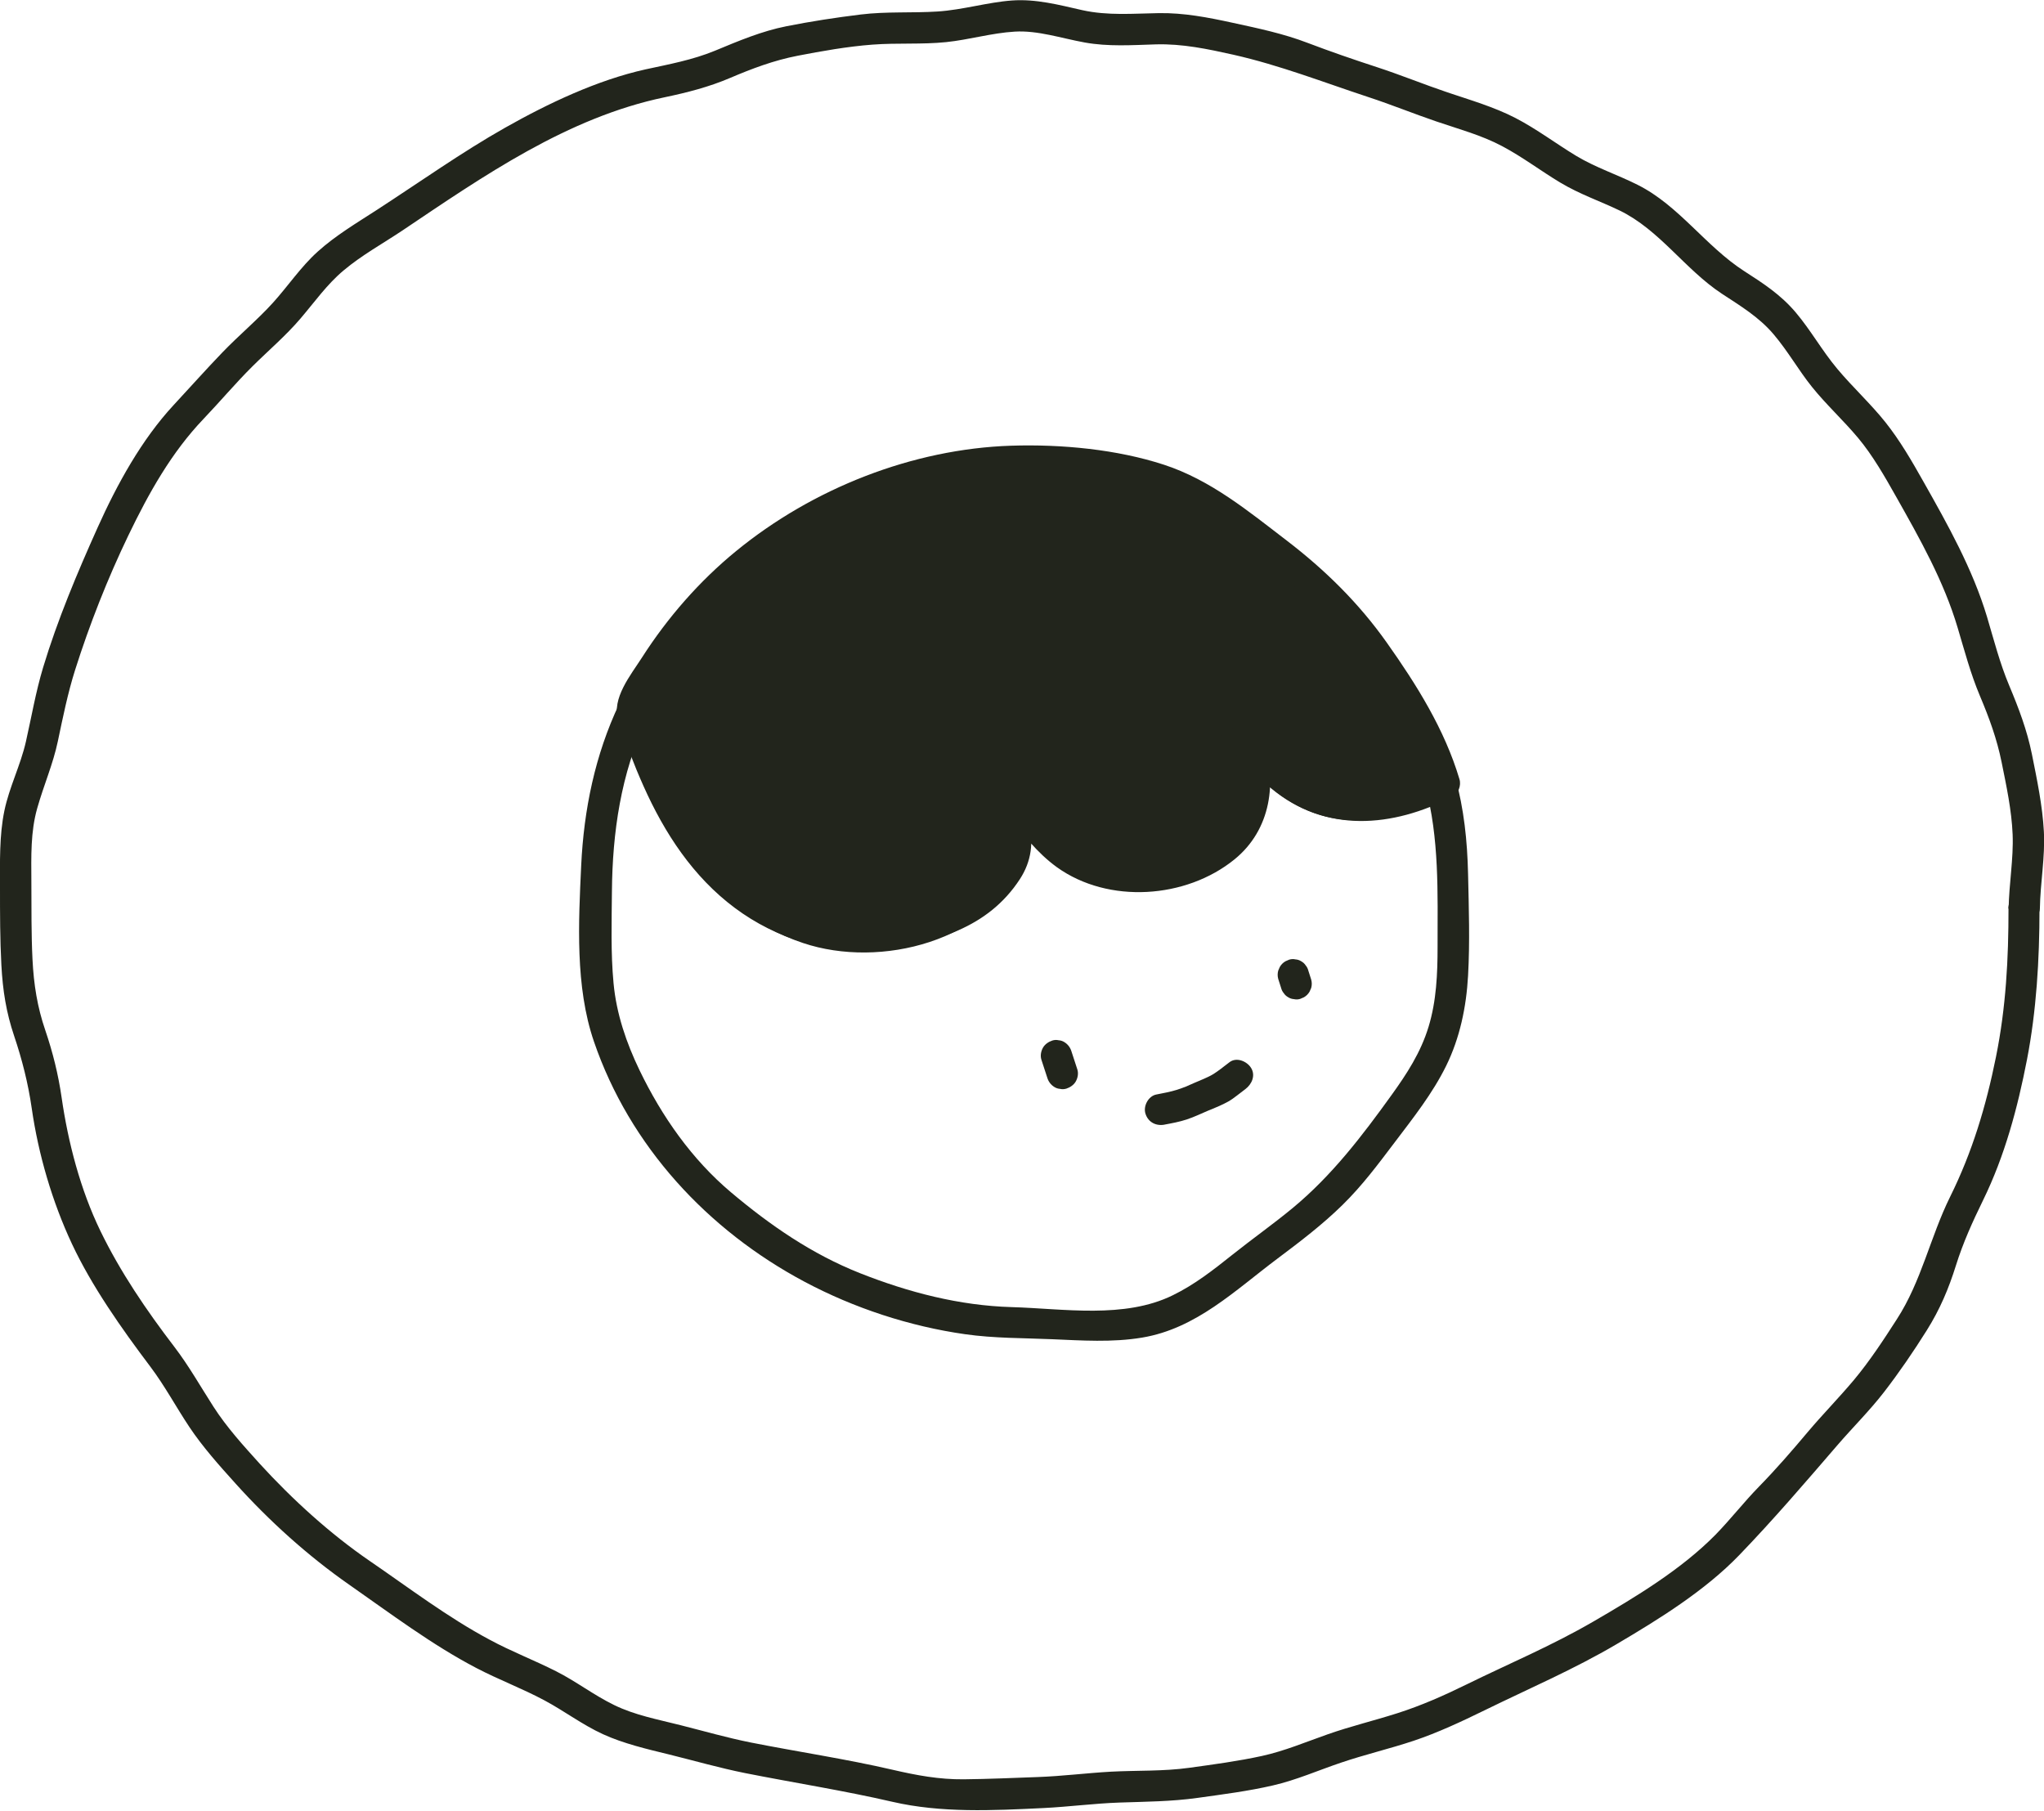
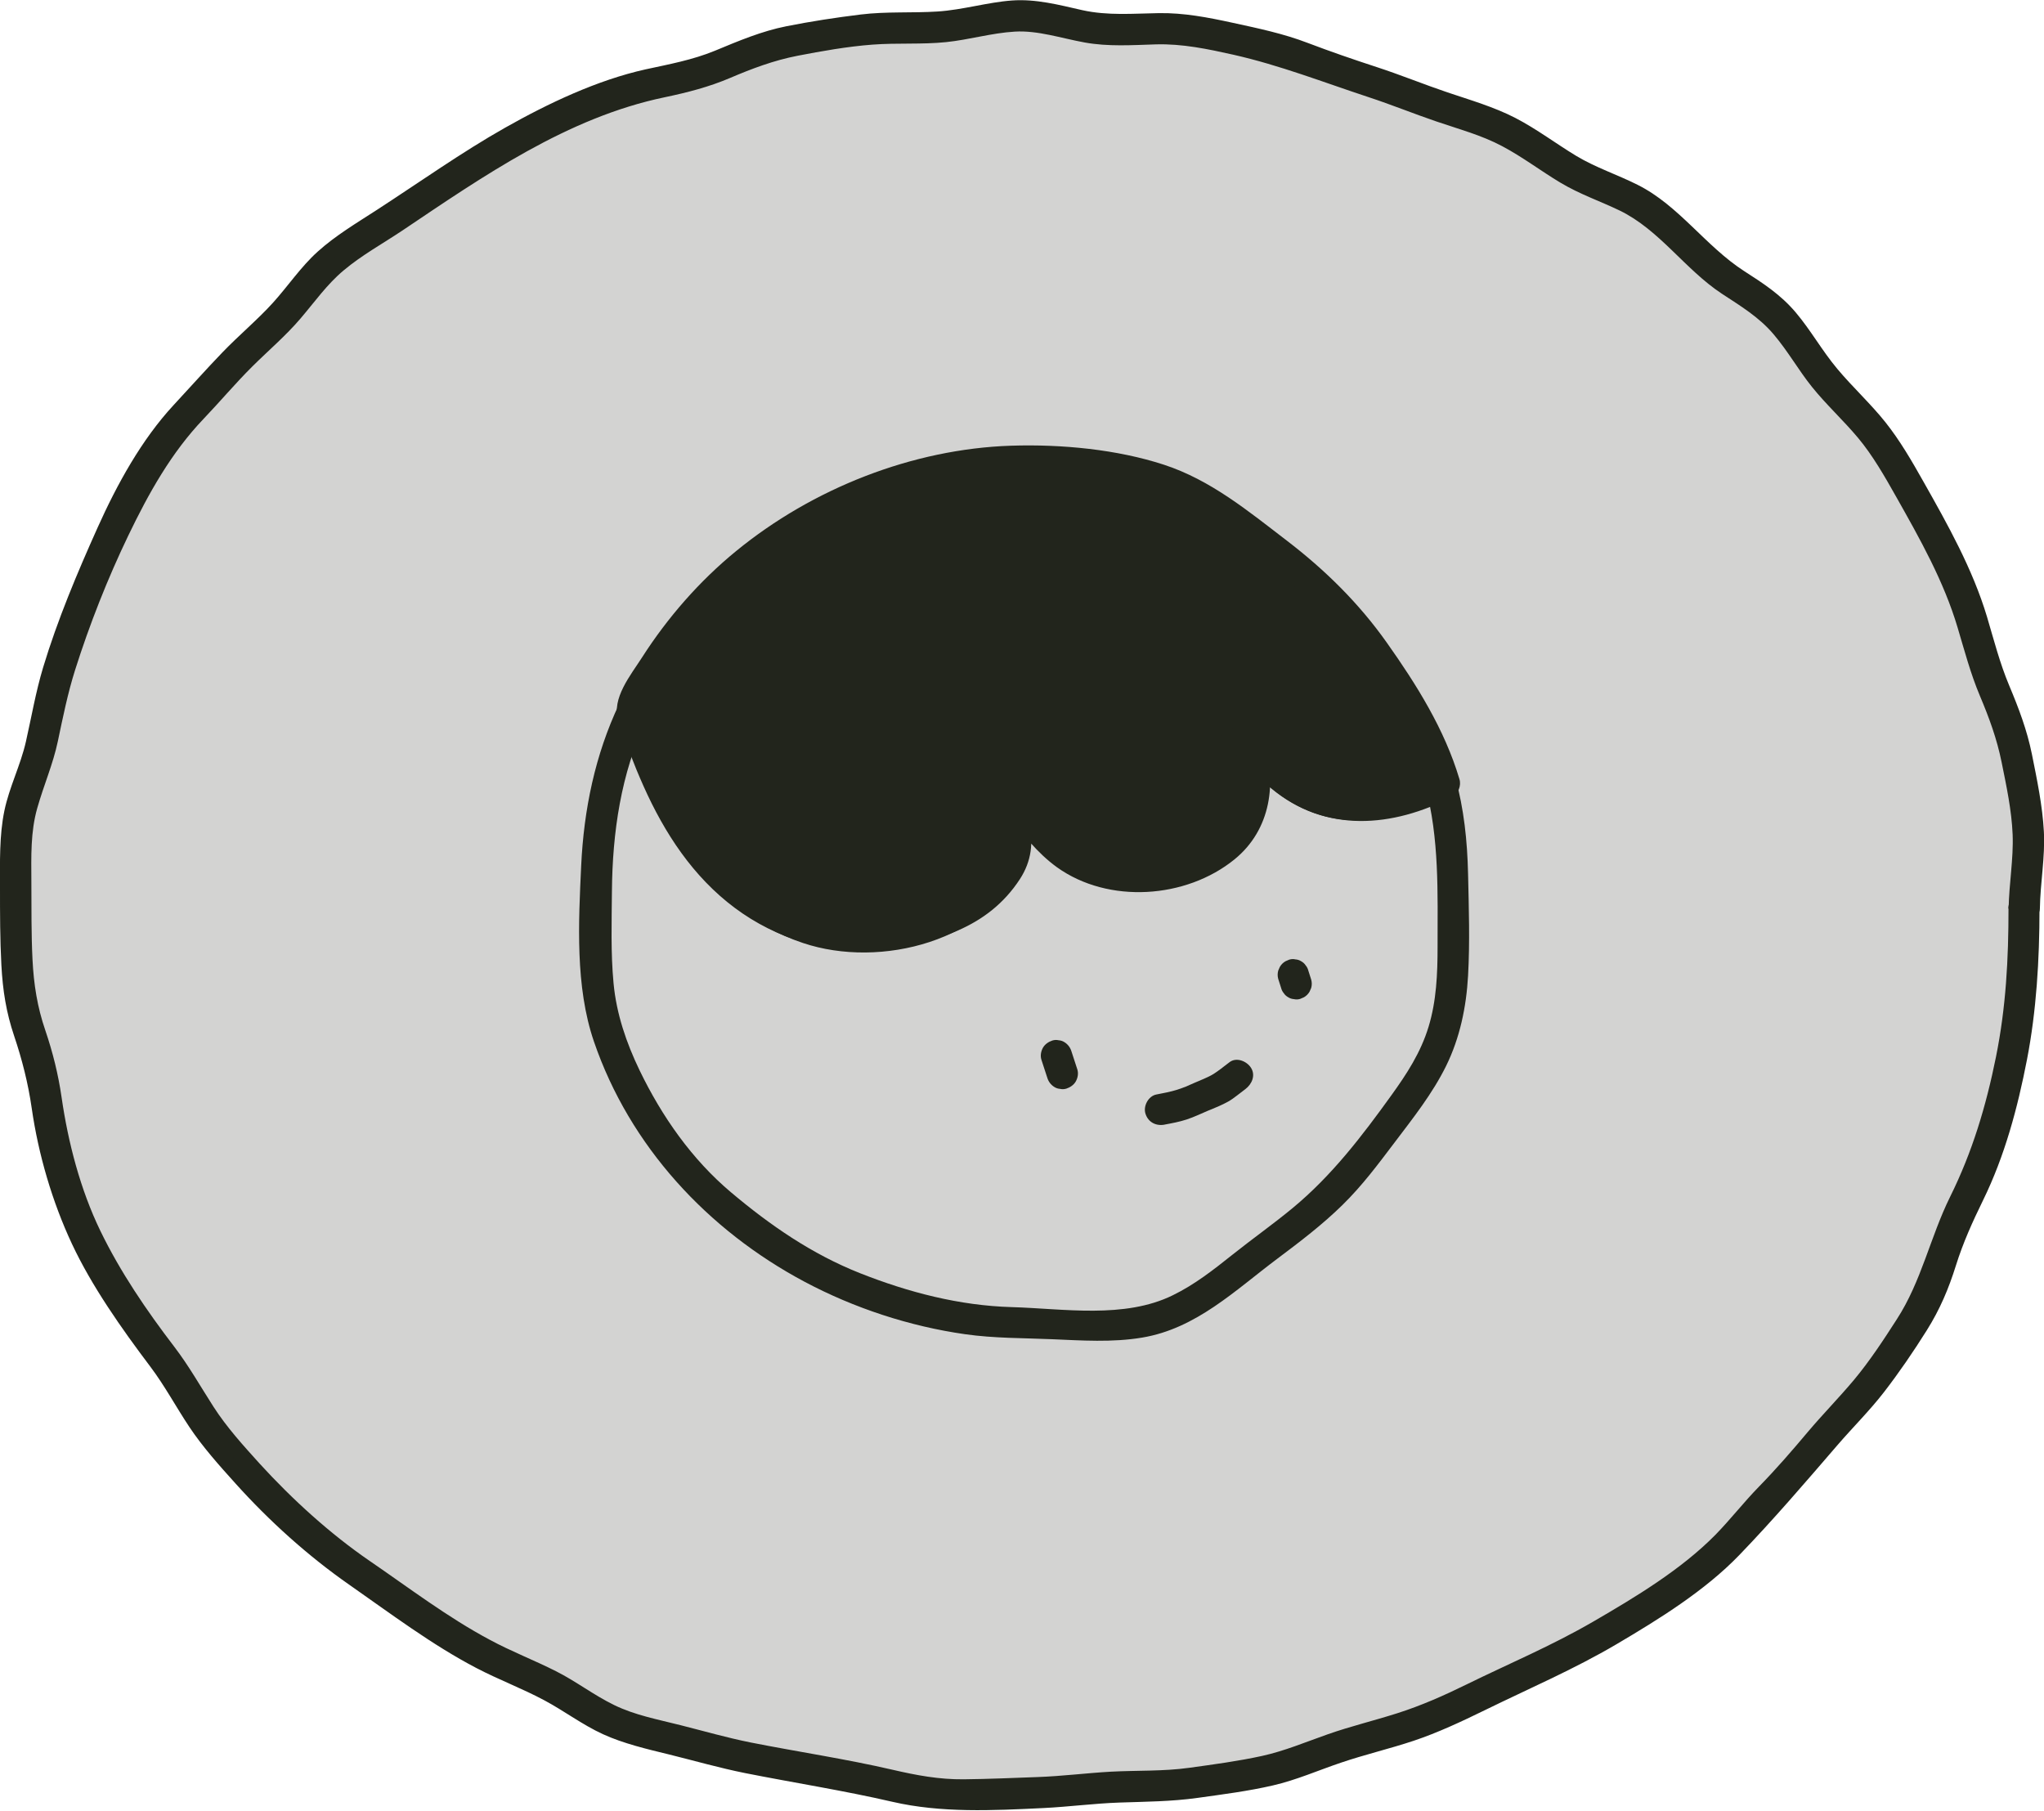
- <svg xmlns="http://www.w3.org/2000/svg" id="_레이어_2" data-name="레이어_2" viewBox="0 0 163.54 144.84">
-   <g id="_레이어_3" data-name="레이어_3">
+ <svg xmlns="http://www.w3.org/2000/svg" id="_레이어_2" data-name="레이어 2" viewBox="0 0 163.54 144.84">
+   <g id="_레이어_3" data-name="레이어 3">
    <g>
      <g>
-         <path d="M83.32,84.78c.15.48.32.96.47,1.44.09.31.29.58.57.75.14.09.3.14.46.15.17.04.33.03.5-.02.3-.1.59-.29.75-.57s.23-.64.13-.96c-.15-.48-.32-.96-.47-1.44-.09-.31-.29-.58-.57-.75-.14-.09-.3-.14-.46-.15-.17-.04-.33-.03-.5.02-.3.1-.59.29-.75.57s-.23.64-.13.96h0Z" fill="#22251c" />
-         <path d="M102.27,78.32c.07.24.16.48.23.72.04.16.11.3.22.43.09.14.21.24.35.32.14.09.3.14.46.15.17.04.33.03.5-.02l.3-.13c.19-.11.34-.26.45-.45l.13-.3c.06-.22.06-.44,0-.66-.07-.24-.16-.48-.23-.72-.04-.16-.11-.3-.22-.43-.09-.14-.21-.24-.35-.32-.14-.09-.3-.14-.46-.15-.17-.04-.33-.03-.5.02l-.3.13c-.19.11-.34.26-.45.45l-.13.3c-.06.22-.06.44,0,.66h0Z" fill="#22251c" />
-         <path d="M93.17,89.98c.59-.11,1.19-.22,1.77-.41.61-.2,1.18-.48,1.77-.73-.24.11.18-.08.23-.09.2-.09.41-.17.61-.26.24-.11.48-.22.71-.35.25-.14.48-.31.7-.48.17-.13.34-.26.51-.39q.11-.09,0,0c.06-.04.11-.09.17-.13.52-.39.84-1.1.45-1.71-.33-.52-1.15-.87-1.71-.45-.17.13-.34.26-.51.39-.04.03-.39.31-.17.13-.2.15-.4.3-.61.43-.26.16-.53.28-.8.4.2-.09-.06.03-.12.05-.2.08-.41.17-.61.26-.24.1-.49.21-.73.32-.13.06-.14.06-.01,0-.07.03-.14.06-.21.08-.14.05-.28.1-.43.15-.54.17-1.1.27-1.66.38-.64.12-1.07.93-.87,1.54.22.69.85,1,1.54.87h0Z" fill="#22251c" />
-         <path d="M65.43,40.91s-15.79,10.36-14.82,15.8,9.08,20.08,18.49,17.92,12.73-6.82,12.73-6.82l.61-1.86s4.01,5.27,9.67,3.84,7.91-5.17,7.91-5.17l1.88-3.59s5.01,4.75,9.45,3.32,4.23-2.42,4.23-2.42c0,0-10.53-24.26-29.65-24.82s-20.85,4.79-20.85,4.79" fill="#22251c" />
+         <path d="M83.32,84.78c.15.48.32.96.47,1.44.09.31.29.58.57.75.14.09.3.14.46.15.17.04.33.03.5-.02.3-.1.59-.29.75-.57s.23-.64.13-.96c-.15-.48-.32-.96-.47-1.44-.09-.31-.29-.58-.57-.75-.14-.09-.3-.14-.46-.15-.17-.04-.33-.03-.5.02-.3.1-.59.29-.75.57s-.23.64-.13.96h0Z" fill="#22251c" stroke-width="0" />
+         <path d="M102.27,78.32c.07.24.16.48.23.72.04.16.11.3.22.43.09.14.21.24.35.32.14.09.3.14.46.15.17.04.33.03.5-.02l.3-.13c.19-.11.34-.26.45-.45l.13-.3c.06-.22.06-.44,0-.66-.07-.24-.16-.48-.23-.72-.04-.16-.11-.3-.22-.43-.09-.14-.21-.24-.35-.32-.14-.09-.3-.14-.46-.15-.17-.04-.33-.03-.5.02l-.3.13c-.19.11-.34.26-.45.45l-.13.3c-.06.22-.06.44,0,.66h0Z" fill="#22251c" stroke-width="0" />
+         <path d="M93.17,89.98c.59-.11,1.19-.22,1.77-.41.61-.2,1.18-.48,1.77-.73-.24.11.18-.08.23-.09.2-.09.41-.17.61-.26.24-.11.48-.22.71-.35.25-.14.48-.31.7-.48.17-.13.34-.26.51-.39q.11-.09,0,0c.06-.04.11-.09.17-.13.52-.39.84-1.1.45-1.71-.33-.52-1.15-.87-1.71-.45-.17.13-.34.26-.51.39-.04.03-.39.31-.17.13-.2.15-.4.3-.61.43-.26.16-.53.28-.8.4.2-.09-.06.03-.12.05-.2.08-.41.17-.61.26-.24.1-.49.21-.73.32-.13.06-.14.06-.01,0-.07.03-.14.06-.21.08-.14.05-.28.1-.43.15-.54.17-1.1.27-1.66.38-.64.12-1.07.93-.87,1.54.22.69.85,1,1.54.87h0Z" fill="#22251c" stroke-width="0" />
+         <path d="M65.43,40.91s-15.79,10.36-14.82,15.8,9.08,20.08,18.49,17.92,12.73-6.82,12.73-6.82l.61-1.86s4.01,5.27,9.67,3.84,7.91-5.17,7.91-5.17l1.88-3.59s5.01,4.75,9.45,3.32,4.23-2.42,4.23-2.42c0,0-10.53-24.26-29.65-24.82s-20.85,4.79-20.85,4.79" fill="#22251c" stroke-width="0" />
        <g>
-           <path d="M100.91,58.78c-.12-.32-.19-.66-.24-1l.04.33c-.03-.25-.05-.5-.08-.75-.03-.28-.05-.58-.14-.86-.14-.43-.38-.81-.78-1.05-.15-.09-.3-.16-.47-.19-.32-.06-.55-.05-.87,0-.11.02-.22.05-.33.09-.19.07-.39.14-.56.25-.37.23-.66.56-.77.98-.19.74.21,1.37.71,1.87.4.4.83.77,1.17,1.21l-.2-.25c.08.1.15.2.21.3.18.27.43.49.75.57.3.08.7.05.96-.13s.5-.43.57-.75.06-.68-.13-.96c-.3-.47-.67-.89-1.07-1.28-.26-.25-.54-.48-.76-.76l.2.25c-.05-.06-.09-.12-.12-.19l.13.3s-.02-.07-.03-.1l.04.33s0-.05,0-.08l-.04.33s0-.04.01-.05l-.13.3s.03-.05.04-.08l-.2.25s.05-.05.07-.07l-.25.2c.07-.05.14-.09.22-.13l-.3.13c.15-.06.3-.11.47-.14l-.33.04c.06,0,.12,0,.18,0l-.33-.04s.07.01.11.03l-.3-.13s.06.03.09.05l-.25-.2s.05.05.07.07l-.2-.25s.05.08.07.13l-.13-.3c.05.13.08.27.1.41l-.04-.33c.1.76.11,1.54.38,2.27.11.31.28.57.57.75.27.16.66.22.96.13s.59-.29.75-.57.24-.65.13-.96Z" fill="#22251c" />
-           <path d="M70.33,75.96c4.43-.5,8.71-1.69,11.27-5.62.93-1.43,1.13-2.98.69-4.62-.27-1-.67-1.96-1-2.94-.14-.41-.28-.82-.4-1.24-.03-.11-.04-.26-.1-.36-.27-.48.95-.56-.36.87l-1.22.32c-.45-.07-.71-.65-.4-.13.14.23.28.45.42.68.45.73.91,1.45,1.4,2.15,1.11,1.6,2.35,3.17,3.94,4.32,4.12,2.95,10.32,2.52,14.2-.63,2.92-2.37,3.45-6.2,2.27-9.62-.28-.81-.94-1.84-1.73-2.26l-.08-.08c-.39-.39-.52.03-.39,1.25-1.39-.18-.42-1-.54-.34-.08.46.17,1.22.34,1.65.57,1.42,1.95,2.79,3.11,3.75,4.32,3.56,9.68,3.1,14.45.64.48-.25.73-.9.57-1.41-1.18-3.97-3.43-7.56-5.81-10.92-2.24-3.17-4.95-5.83-8.02-8.18s-6.08-4.84-9.82-6.06-8.15-1.65-12.22-1.52c-7.91.26-15.89,3.43-21.99,8.42-2.94,2.4-5.49,5.32-7.54,8.52-.91,1.42-2.46,3.29-1.9,5.02s1.25,3.56,2.02,5.28c1.68,3.76,3.96,7.25,7.3,9.74s7.42,3.72,11.53,3.34c1.59-.15,1.6-2.65,0-2.5-4.66.43-9.09-1.44-12.28-4.83s-4.95-7.92-6.34-12.26l-.13.96c4.66-9.49,13.36-16.05,23.61-18.42,5.37-1.24,11.35-1.1,16.64.47,2.48.73,4.64,2.07,6.71,3.6s4.13,3.06,6,4.82c2.13,2,3.88,4.25,5.49,6.68,1.77,2.67,3.42,5.44,4.33,8.52l.57-1.41c-2.85,1.47-6.18,2.35-9.27,1.05-1.75-.74-3.89-2.39-4.68-4.18-.46-1.05-.07-2.45-1.48-2.88-1.03-.32-2.63.34-2.75,1.5-.14,1.33,1.39,1.72,1.87,2.73.41.84.53,1.98.52,2.9-.04,6.56-9.88,7.71-13.88,4.05-1.7-1.55-2.89-3.54-4.11-5.47-.32-.51-.65-1.16-1.29-1.32-1.21-.3-1.73.86-1.51,1.84.52,2.35,2.58,4.97,1.07,7.28-2.03,3.1-5.62,3.99-9.11,4.38-1.58.18-1.6,2.68,0,2.5Z" fill="#22251c" />
-           <path d="M98.56,59.23c.59,1.61.86,3.39.02,4.97-1.32,2.45-4.77,3.78-7.4,3.92-5.06.28-7.43-3.93-10.1-7.42-1.14-1.49-2.97-.71-2.53,1.19.41,1.72,1.97,4.07,1.26,5.87-.8,2.02-2.97,3.78-4.89,4.68-2.84,1.34-6.26,1.66-9.28.82-7.62-2.12-11.58-9.66-13.82-16.64-.3-.94-1.8-1.33-2.28-.3-1.93,4.08-2.83,8.45-3.04,12.95s-.49,9.66,1.02,14.06c2.86,8.36,9.09,15.09,16.85,19.22,3.96,2.11,8.41,3.57,12.85,4.2,2.32.33,4.63.3,6.97.4s4.81.27,7.19-.13c4.33-.72,7.45-3.79,10.83-6.32,1.8-1.35,3.59-2.71,5.2-4.29s2.85-3.26,4.17-5c1.49-1.97,3.04-3.92,4.13-6.14s1.61-4.69,1.75-7.21c.15-2.69.06-5.43,0-8.12s-.33-5.21-1.02-7.73c-.22-.81-1.13-1.11-1.84-.75-2.82,1.46-6.16,2.38-9.2,1.02-1.93-.86-3.41-2.45-4.53-4.2-.87-1.35-3.03-.1-2.16,1.26,1.47,2.28,3.41,4.27,5.95,5.32,3.75,1.56,7.74.55,11.21-1.24l-1.84-.75c1.14,4.18.99,8.59.99,12.89,0,2.15-.09,4.32-.72,6.39s-1.75,3.78-2.96,5.46c-2.36,3.28-4.78,6.45-7.91,9.04-1.56,1.29-3.22,2.46-4.8,3.72s-3.05,2.41-4.79,3.26c-3.88,1.91-8.74,1.07-12.91.95s-8.24-1.18-12.11-2.71-7.22-3.85-10.34-6.48-5.52-6.05-7.31-9.76c-1.06-2.2-1.85-4.51-2.08-6.96s-.15-4.91-.13-7.35c.04-4.72.72-9.43,2.75-13.73l-2.28-.3c2.46,7.64,6.74,15.45,14.82,18.16,6.2,2.08,14.88-.13,17.78-6.5.61-1.33.51-2.69.12-4.07-.24-.84-.54-1.67-.82-2.5-.11-.35-.22-.71-.33-1.06-.14-.43.04-.23-.08.11l-.57.75h.02c-.32.03-.64.07-.96.11-.44-.31-.57-.38-.39-.2.08.09.08.09,0,0,.05.16.26.37.36.5.34.48.67.97,1.02,1.44.83,1.15,1.7,2.29,2.7,3.3,2.28,2.31,5.41,3.61,8.68,3.27s7.19-1.99,8.92-5c1.24-2.16,1.12-4.73.29-7-.55-1.5-2.96-.85-2.41.66Z" fill="#22251c" />
+           <path d="M100.91,58.78c-.12-.32-.19-.66-.24-1l.04.33c-.03-.25-.05-.5-.08-.75-.03-.28-.05-.58-.14-.86-.14-.43-.38-.81-.78-1.05-.15-.09-.3-.16-.47-.19-.32-.06-.55-.05-.87,0-.11.02-.22.05-.33.09-.19.07-.39.14-.56.25-.37.23-.66.56-.77.98-.19.74.21,1.37.71,1.87.4.4.83.77,1.17,1.21l-.2-.25c.08.1.15.2.21.3.18.27.43.49.75.57.3.08.7.05.96-.13s.5-.43.57-.75.06-.68-.13-.96c-.3-.47-.67-.89-1.07-1.28-.26-.25-.54-.48-.76-.76l.2.25c-.05-.06-.09-.12-.12-.19l.13.3s-.02-.07-.03-.1l.04.33s0-.05,0-.08l-.04.33s0-.04.01-.05l-.13.3s.03-.05.04-.08l-.2.25s.05-.05.07-.07l-.25.2c.07-.05.14-.09.22-.13l-.3.13c.15-.06.3-.11.47-.14l-.33.04c.06,0,.12,0,.18,0l-.33-.04s.07.01.11.03l-.3-.13s.06.03.09.05l-.25-.2s.05.05.07.07l-.2-.25s.05.08.07.13l-.13-.3c.05.13.08.27.1.41l-.04-.33c.1.76.11,1.54.38,2.27.11.31.28.57.57.75.27.16.66.22.96.13s.59-.29.75-.57.24-.65.13-.96Z" fill="#22251c" stroke-width="0" />
+           <path d="M70.33,75.96c4.43-.5,8.71-1.69,11.27-5.62.93-1.43,1.13-2.98.69-4.62-.27-1-.67-1.96-1-2.94-.14-.41-.28-.82-.4-1.24-.03-.11-.04-.26-.1-.36-.27-.48.95-.56-.36.87l-1.22.32c-.45-.07-.71-.65-.4-.13.14.23.28.45.42.68.45.73.91,1.45,1.4,2.15,1.11,1.6,2.35,3.17,3.94,4.32,4.12,2.95,10.32,2.52,14.2-.63,2.92-2.37,3.45-6.2,2.27-9.62-.28-.81-.94-1.84-1.73-2.26l-.08-.08c-.39-.39-.52.03-.39,1.25-1.39-.18-.42-1-.54-.34-.08.46.17,1.22.34,1.65.57,1.42,1.95,2.79,3.11,3.75,4.32,3.56,9.68,3.1,14.45.64.48-.25.73-.9.57-1.41-1.18-3.97-3.43-7.56-5.81-10.92-2.24-3.17-4.95-5.83-8.02-8.18s-6.08-4.84-9.82-6.06-8.15-1.65-12.22-1.52c-7.91.26-15.89,3.43-21.99,8.42-2.94,2.4-5.49,5.32-7.54,8.52-.91,1.42-2.46,3.29-1.9,5.02s1.25,3.56,2.02,5.28c1.68,3.76,3.96,7.25,7.3,9.74s7.42,3.72,11.53,3.34c1.59-.15,1.6-2.65,0-2.5-4.66.43-9.09-1.44-12.28-4.83s-4.95-7.92-6.34-12.26l-.13.96c4.66-9.49,13.36-16.05,23.61-18.42,5.37-1.24,11.35-1.1,16.64.47,2.48.73,4.64,2.07,6.71,3.6s4.13,3.06,6,4.82c2.13,2,3.88,4.25,5.49,6.68,1.77,2.67,3.42,5.44,4.33,8.52l.57-1.41c-2.85,1.47-6.18,2.35-9.27,1.05-1.75-.74-3.89-2.39-4.68-4.18-.46-1.05-.07-2.45-1.48-2.88-1.03-.32-2.63.34-2.75,1.5-.14,1.33,1.39,1.72,1.87,2.73.41.84.53,1.98.52,2.9-.04,6.56-9.88,7.71-13.88,4.05-1.7-1.55-2.89-3.54-4.11-5.47-.32-.51-.65-1.16-1.29-1.32-1.21-.3-1.73.86-1.51,1.84.52,2.35,2.58,4.97,1.07,7.28-2.03,3.1-5.62,3.99-9.11,4.38-1.58.18-1.6,2.68,0,2.5Z" fill="#22251c" stroke-width="0" />
+           <path d="M98.56,59.23c.59,1.61.86,3.39.02,4.97-1.32,2.45-4.77,3.78-7.4,3.92-5.06.28-7.43-3.93-10.1-7.42-1.14-1.49-2.97-.71-2.53,1.19.41,1.72,1.97,4.07,1.26,5.87-.8,2.02-2.97,3.78-4.89,4.68-2.84,1.34-6.26,1.66-9.28.82-7.62-2.12-11.58-9.66-13.82-16.64-.3-.94-1.8-1.33-2.28-.3-1.93,4.08-2.83,8.45-3.04,12.95s-.49,9.66,1.02,14.06c2.86,8.36,9.09,15.09,16.85,19.22,3.96,2.11,8.41,3.57,12.85,4.2,2.32.33,4.63.3,6.97.4s4.81.27,7.19-.13c4.33-.72,7.45-3.79,10.83-6.32,1.8-1.35,3.59-2.71,5.2-4.29s2.85-3.26,4.17-5c1.49-1.97,3.04-3.92,4.13-6.14s1.61-4.69,1.75-7.21c.15-2.69.06-5.43,0-8.12s-.33-5.21-1.02-7.73c-.22-.81-1.13-1.11-1.84-.75-2.82,1.46-6.16,2.38-9.2,1.02-1.93-.86-3.41-2.45-4.53-4.2-.87-1.35-3.03-.1-2.16,1.26,1.47,2.28,3.41,4.27,5.95,5.32,3.75,1.56,7.74.55,11.21-1.24l-1.84-.75c1.14,4.18.99,8.59.99,12.89,0,2.15-.09,4.32-.72,6.39s-1.75,3.78-2.96,5.46c-2.36,3.28-4.78,6.45-7.91,9.04-1.56,1.29-3.22,2.46-4.8,3.72s-3.05,2.41-4.79,3.26c-3.88,1.91-8.74,1.07-12.91.95s-8.24-1.18-12.11-2.71-7.22-3.85-10.34-6.48-5.52-6.05-7.31-9.76c-1.06-2.2-1.85-4.51-2.08-6.96s-.15-4.91-.13-7.35c.04-4.72.72-9.43,2.75-13.73l-2.28-.3c2.46,7.64,6.74,15.45,14.82,18.16,6.2,2.08,14.88-.13,17.78-6.5.61-1.33.51-2.69.12-4.07-.24-.84-.54-1.67-.82-2.5-.11-.35-.22-.71-.33-1.06-.14-.43.04-.23-.08.11l-.57.75h.02c-.32.03-.64.07-.96.11-.44-.31-.57-.38-.39-.2.08.09.08.09,0,0,.05.16.26.37.36.5.34.48.67.97,1.02,1.44.83,1.15,1.7,2.29,2.7,3.3,2.28,2.31,5.41,3.61,8.68,3.27s7.19-1.99,8.92-5c1.24-2.16,1.12-4.73.29-7-.55-1.5-2.96-.85-2.41.66Z" fill="#22251c" stroke-width="0" />
        </g>
      </g>
-       <path d="M160.7,72.69c0,4.03-.2,7.89-1,11.86s-1.9,7.63-3.67,11.2c-1.6,3.24-2.29,6.76-4.27,9.81-1.06,1.65-2.17,3.34-3.42,4.84-1.19,1.42-2.49,2.74-3.69,4.16-1.26,1.5-2.54,2.98-3.92,4.39-1.21,1.24-2.27,2.61-3.48,3.85-2.75,2.79-6.41,4.99-9.77,6.94s-6.74,3.36-10.14,5.03c-1.81.89-3.64,1.7-5.56,2.31s-3.73,1.04-5.55,1.68-3.44,1.33-5.25,1.73c-1.92.42-3.88.68-5.83.95-2.08.29-4.17.2-6.26.31-1.96.11-3.9.36-5.86.43s-3.95.16-5.92.18-3.78-.32-5.68-.76c-3.75-.87-7.61-1.44-11.39-2.19-1.89-.38-3.73-.91-5.59-1.38s-3.65-.8-5.31-1.61-3.05-1.9-4.66-2.71c-1.74-.88-3.57-1.58-5.29-2.51-3.36-1.79-6.47-4.16-9.61-6.31s-6.18-4.91-8.8-7.78c-1.31-1.45-2.64-2.91-3.7-4.56s-1.97-3.27-3.13-4.79c-2.22-2.9-4.32-5.98-5.92-9.28s-2.58-7.07-3.1-10.67c-.27-1.86-.7-3.59-1.3-5.36-.65-1.89-.93-3.69-1.03-5.69s-.08-4.13-.09-6.2-.07-4,.47-5.9,1.26-3.51,1.65-5.36.79-3.84,1.38-5.7c1.15-3.63,2.6-7.31,4.25-10.74s3.46-6.66,6.03-9.35c1.32-1.38,2.55-2.85,3.91-4.2,1.28-1.27,2.66-2.44,3.83-3.81s2.13-2.75,3.47-3.87c1.44-1.21,3.11-2.13,4.67-3.17,6.49-4.36,13.22-9.06,21.02-10.68,1.81-.38,3.53-.82,5.24-1.55s3.48-1.4,5.39-1.77,3.99-.74,5.99-.89,3.93,0,5.89-.2c1.84-.19,3.64-.73,5.49-.84s3.72.53,5.6.87,3.77.21,5.69.15c2.12-.06,4.15.37,6.21.83,3.71.84,7.19,2.2,10.8,3.39,1.83.6,3.62,1.33,5.44,1.95s3.59,1.09,5.25,1.97,3.09,1.98,4.66,2.92,3.16,1.47,4.74,2.23c3.2,1.55,5.22,4.7,8.17,6.65,1.49.98,2.98,1.87,4.15,3.25s1.98,2.85,3.07,4.21c1.15,1.43,2.51,2.67,3.69,4.08s2.14,3.1,3.06,4.73c1.89,3.35,3.81,6.75,4.91,10.46.55,1.84,1.03,3.67,1.78,5.45s1.36,3.44,1.74,5.32.8,3.83.88,5.77-.29,3.96-.32,5.94c-.02,1.61,2.48,1.61,2.5,0,.03-2.06.43-4.11.32-6.17s-.55-4.16-.96-6.2c-.39-1.92-1.05-3.66-1.81-5.47s-1.23-3.66-1.78-5.51c-1.15-3.83-3.14-7.37-5.1-10.84-.92-1.63-1.86-3.26-3.03-4.73s-2.62-2.8-3.85-4.27-2.12-3.09-3.33-4.52-2.63-2.34-4.12-3.3c-3.1-2-5.21-5.24-8.52-6.9-1.63-.82-3.36-1.38-4.92-2.32s-3.16-2.15-4.86-3.03-3.6-1.43-5.44-2.05-3.75-1.4-5.65-2.02-3.7-1.24-5.54-1.94c-1.93-.74-3.94-1.16-5.96-1.6s-3.93-.81-5.94-.78-4.08.22-6.14-.24c-1.86-.42-3.69-.91-5.62-.77s-3.94.75-5.94.88-4.11-.01-6.15.24-3.98.55-5.95.94-3.82,1.17-5.72,1.96c-1.8.74-3.66,1.08-5.55,1.49-3.87.86-7.79,2.72-11.24,4.67s-6.83,4.35-10.25,6.57c-1.62,1.05-3.31,2.05-4.75,3.35-1.34,1.21-2.35,2.73-3.56,4.07s-2.73,2.61-4.04,3.97-2.61,2.82-3.91,4.22c-2.58,2.78-4.54,6.36-6.09,9.81-1.63,3.63-3.21,7.38-4.36,11.19-.59,1.96-.93,3.96-1.38,5.95-.43,1.89-1.33,3.63-1.72,5.52C-.06,66.85,0,68.97,0,71.02s0,4.13.11,6.19.39,3.8,1.02,5.67,1.12,3.78,1.41,5.8c.53,3.68,1.64,7.48,3.22,10.85s3.94,6.73,6.28,9.83c1.15,1.53,2.05,3.22,3.11,4.81s2.39,3.08,3.69,4.52c2.7,3,5.79,5.79,9.1,8.1s6.62,4.81,10.18,6.67c1.78.93,3.68,1.64,5.45,2.59,1.59.85,3.03,1.95,4.67,2.7s3.51,1.19,5.32,1.63c2.02.5,4,1.07,6.04,1.48,3.93.78,7.91,1.4,11.8,2.3s8.02.7,12.09.5c2.04-.1,4.06-.37,6.1-.44s4.14-.08,6.21-.37,4.06-.54,6.05-1c1.87-.43,3.63-1.21,5.44-1.82,1.91-.65,3.89-1.11,5.81-1.75s3.84-1.54,5.7-2.45c3.55-1.74,7.13-3.27,10.54-5.28s7.07-4.28,9.81-7.12,5.29-5.82,7.85-8.79c1.23-1.43,2.58-2.76,3.74-4.26,1.22-1.58,2.36-3.25,3.42-4.94s1.75-3.33,2.33-5.18,1.33-3.5,2.17-5.22c1.74-3.55,2.77-7.4,3.52-11.27s1-7.97,1-12.06c0-1.61-2.5-1.61-2.5,0Z" fill="#22251c" />
+       <path d="M160.7,72.69c0,4.03-.2,7.89-1,11.86s-1.9,7.63-3.67,11.2c-1.6,3.24-2.29,6.76-4.27,9.81-1.06,1.65-2.17,3.34-3.42,4.84-1.19,1.42-2.49,2.74-3.69,4.16-1.26,1.5-2.54,2.98-3.92,4.39-1.21,1.24-2.27,2.61-3.48,3.85-2.75,2.79-6.41,4.99-9.77,6.94s-6.74,3.36-10.14,5.03c-1.81.89-3.64,1.7-5.56,2.31s-3.73,1.04-5.55,1.68-3.44,1.33-5.25,1.73c-1.92.42-3.88.68-5.83.95-2.08.29-4.17.2-6.26.31-1.96.11-3.9.36-5.86.43s-3.95.16-5.92.18-3.78-.32-5.68-.76c-3.75-.87-7.61-1.44-11.39-2.19-1.89-.38-3.73-.91-5.59-1.38s-3.65-.8-5.31-1.61-3.05-1.9-4.66-2.71c-1.74-.88-3.57-1.58-5.29-2.51-3.36-1.79-6.47-4.16-9.61-6.31s-6.18-4.91-8.8-7.78c-1.31-1.45-2.64-2.91-3.7-4.56s-1.97-3.27-3.13-4.79c-2.22-2.9-4.32-5.98-5.92-9.28s-2.58-7.07-3.1-10.67c-.27-1.86-.7-3.59-1.3-5.36-.65-1.89-.93-3.69-1.03-5.69s-.08-4.13-.09-6.2-.07-4,.47-5.9,1.26-3.51,1.65-5.36.79-3.84,1.38-5.7c1.15-3.63,2.6-7.31,4.25-10.74s3.46-6.66,6.03-9.35c1.32-1.38,2.55-2.85,3.91-4.2,1.28-1.27,2.66-2.44,3.83-3.81s2.13-2.75,3.47-3.87c1.44-1.21,3.11-2.13,4.67-3.17,6.49-4.36,13.22-9.06,21.02-10.68,1.81-.38,3.53-.82,5.24-1.55s3.48-1.4,5.39-1.77,3.99-.74,5.99-.89,3.93,0,5.89-.2c1.84-.19,3.64-.73,5.49-.84s3.72.53,5.6.87,3.77.21,5.69.15c2.12-.06,4.15.37,6.21.83,3.71.84,7.19,2.2,10.8,3.39,1.83.6,3.62,1.33,5.44,1.95s3.59,1.09,5.25,1.97,3.09,1.98,4.66,2.92,3.16,1.47,4.74,2.23c3.2,1.55,5.22,4.7,8.17,6.65,1.49.98,2.98,1.87,4.15,3.25s1.98,2.85,3.07,4.21c1.15,1.43,2.51,2.67,3.69,4.08s2.14,3.1,3.06,4.73c1.89,3.35,3.81,6.75,4.91,10.46.55,1.84,1.03,3.67,1.78,5.45s1.36,3.44,1.74,5.32.8,3.83.88,5.77-.29,3.96-.32,5.94c-.02,1.61,2.48,1.61,2.5,0,.03-2.06.43-4.11.32-6.17s-.55-4.16-.96-6.2c-.39-1.92-1.05-3.66-1.81-5.47s-1.23-3.66-1.78-5.51c-1.15-3.83-3.14-7.37-5.1-10.84-.92-1.63-1.86-3.26-3.03-4.73s-2.62-2.8-3.85-4.27-2.12-3.09-3.33-4.52-2.63-2.34-4.12-3.3c-3.1-2-5.21-5.24-8.52-6.9-1.63-.82-3.36-1.38-4.92-2.32s-3.16-2.15-4.86-3.03-3.6-1.43-5.44-2.05-3.75-1.4-5.65-2.02-3.7-1.24-5.54-1.94c-1.93-.74-3.94-1.16-5.96-1.6s-3.93-.81-5.94-.78-4.08.22-6.14-.24c-1.86-.42-3.69-.91-5.62-.77s-3.94.75-5.94.88-4.11-.01-6.15.24-3.98.55-5.95.94-3.82,1.17-5.72,1.96c-1.8.74-3.66,1.08-5.55,1.49-3.87.86-7.79,2.72-11.24,4.67s-6.83,4.35-10.25,6.57c-1.62,1.05-3.31,2.05-4.75,3.35-1.34,1.21-2.35,2.73-3.56,4.07s-2.73,2.61-4.04,3.97-2.61,2.82-3.91,4.22c-2.58,2.78-4.54,6.36-6.09,9.81-1.63,3.63-3.21,7.38-4.36,11.19-.59,1.96-.93,3.96-1.38,5.95-.43,1.89-1.33,3.63-1.72,5.52C-.06,66.85,0,68.97,0,71.02s0,4.13.11,6.19.39,3.8,1.02,5.67,1.12,3.78,1.41,5.8c.53,3.68,1.64,7.48,3.22,10.85s3.94,6.73,6.28,9.83c1.15,1.53,2.05,3.22,3.11,4.81s2.39,3.08,3.69,4.52c2.7,3,5.79,5.79,9.1,8.1s6.62,4.81,10.18,6.67c1.78.93,3.68,1.64,5.45,2.59,1.59.85,3.03,1.95,4.67,2.7s3.51,1.19,5.32,1.63c2.02.5,4,1.07,6.04,1.48,3.93.78,7.91,1.4,11.8,2.3s8.02.7,12.09.5c2.04-.1,4.06-.37,6.1-.44s4.14-.08,6.21-.37,4.06-.54,6.05-1c1.87-.43,3.63-1.21,5.44-1.82,1.91-.65,3.89-1.11,5.81-1.75s3.84-1.54,5.7-2.45c3.55-1.74,7.13-3.27,10.54-5.28s7.07-4.28,9.81-7.12,5.29-5.82,7.85-8.79c1.23-1.43,2.58-2.76,3.74-4.26,1.22-1.58,2.36-3.25,3.42-4.94s1.75-3.33,2.33-5.18,1.33-3.5,2.17-5.22c1.74-3.55,2.77-7.4,3.52-11.27s1-7.97,1-12.06c0-1.61-2.5-1.61-2.5,0Z" fill="#22251c" stroke-width="0" />
+       <g opacity=".2">
+         <path d="M161.95,72.69c0,2.22.06,4.42-.17,6.6s-.61,4.37-1.07,6.52-1.07,4.27-1.74,6.36-1.83,3.99-2.71,6-1.23,4.29-2.32,6.21-2.39,3.71-3.65,5.52-2.88,3.32-4.31,5.01-2.8,3.37-4.37,4.92-2.84,3.42-4.54,4.83-3.55,2.63-5.36,3.9-3.74,2.32-5.66,3.44-3.98,1.84-5.98,2.81-3.91,1.97-5.98,2.78-4.17,1.32-6.29,1.96-4.11,1.61-6.27,2.09-4.33.75-6.53,1.07-4.38.16-6.6.32-4.35.42-6.57.42-4.44.27-6.61.11-4.34-.92-6.5-1.24-4.34-.72-6.47-1.2-4.34-.8-6.43-1.44-4.34-.99-6.38-1.78-3.82-2.28-5.79-3.23-4.04-1.77-5.93-2.87-3.69-2.39-5.49-3.65-3.73-2.37-5.42-3.77-3.42-2.81-4.98-4.35-3.02-3.23-4.44-4.9-2.38-3.72-3.63-5.52-2.78-3.44-3.86-5.35-2.37-3.76-3.25-5.78-1.45-4.18-2.13-6.28-.76-4.33-1.21-6.49-1.56-4.2-1.79-6.4-.27-4.41-.27-6.63-.08-4.47.15-6.65,1.4-4.26,1.86-6.4.85-4.31,1.52-6.4,1.44-4.15,2.32-6.16,1.57-4.13,2.66-6.05,2.06-3.93,3.32-5.74,2.98-3.27,4.41-4.96,3.08-3.11,4.65-4.67,2.74-3.52,4.44-4.93,3.65-2.47,5.47-3.74,3.59-2.55,5.5-3.67,3.77-2.29,5.77-3.25,4.03-1.79,6.1-2.59,4.3-.97,6.43-1.62,4.06-1.84,6.22-2.32,4.34-.78,6.54-1.1,4.4-.12,6.62-.28,4.37-.9,6.59-.9,4.4.96,6.57,1.12,4.48-.28,6.64.04,4.35.88,6.48,1.35,4.16,1.53,6.25,2.17,4.18,1.35,6.22,2.14,4.24,1.3,6.21,2.25,3.74,2.35,5.63,3.45,4.17,1.67,5.97,2.93,3.19,3.1,4.88,4.51,3.83,2.36,5.39,3.9,2.62,3.61,4.03,5.29,3.12,3.18,4.37,4.98,2.31,3.78,3.39,5.69,2.05,3.91,2.94,5.93,1.33,4.19,2.01,6.29,1.84,4.06,2.3,6.23.89,4.35,1.12,6.55-.28,4.42-.28,6.64Z" fill="#22251c" stroke-width="0" />
+       </g>
    </g>
  </g>
</svg>
